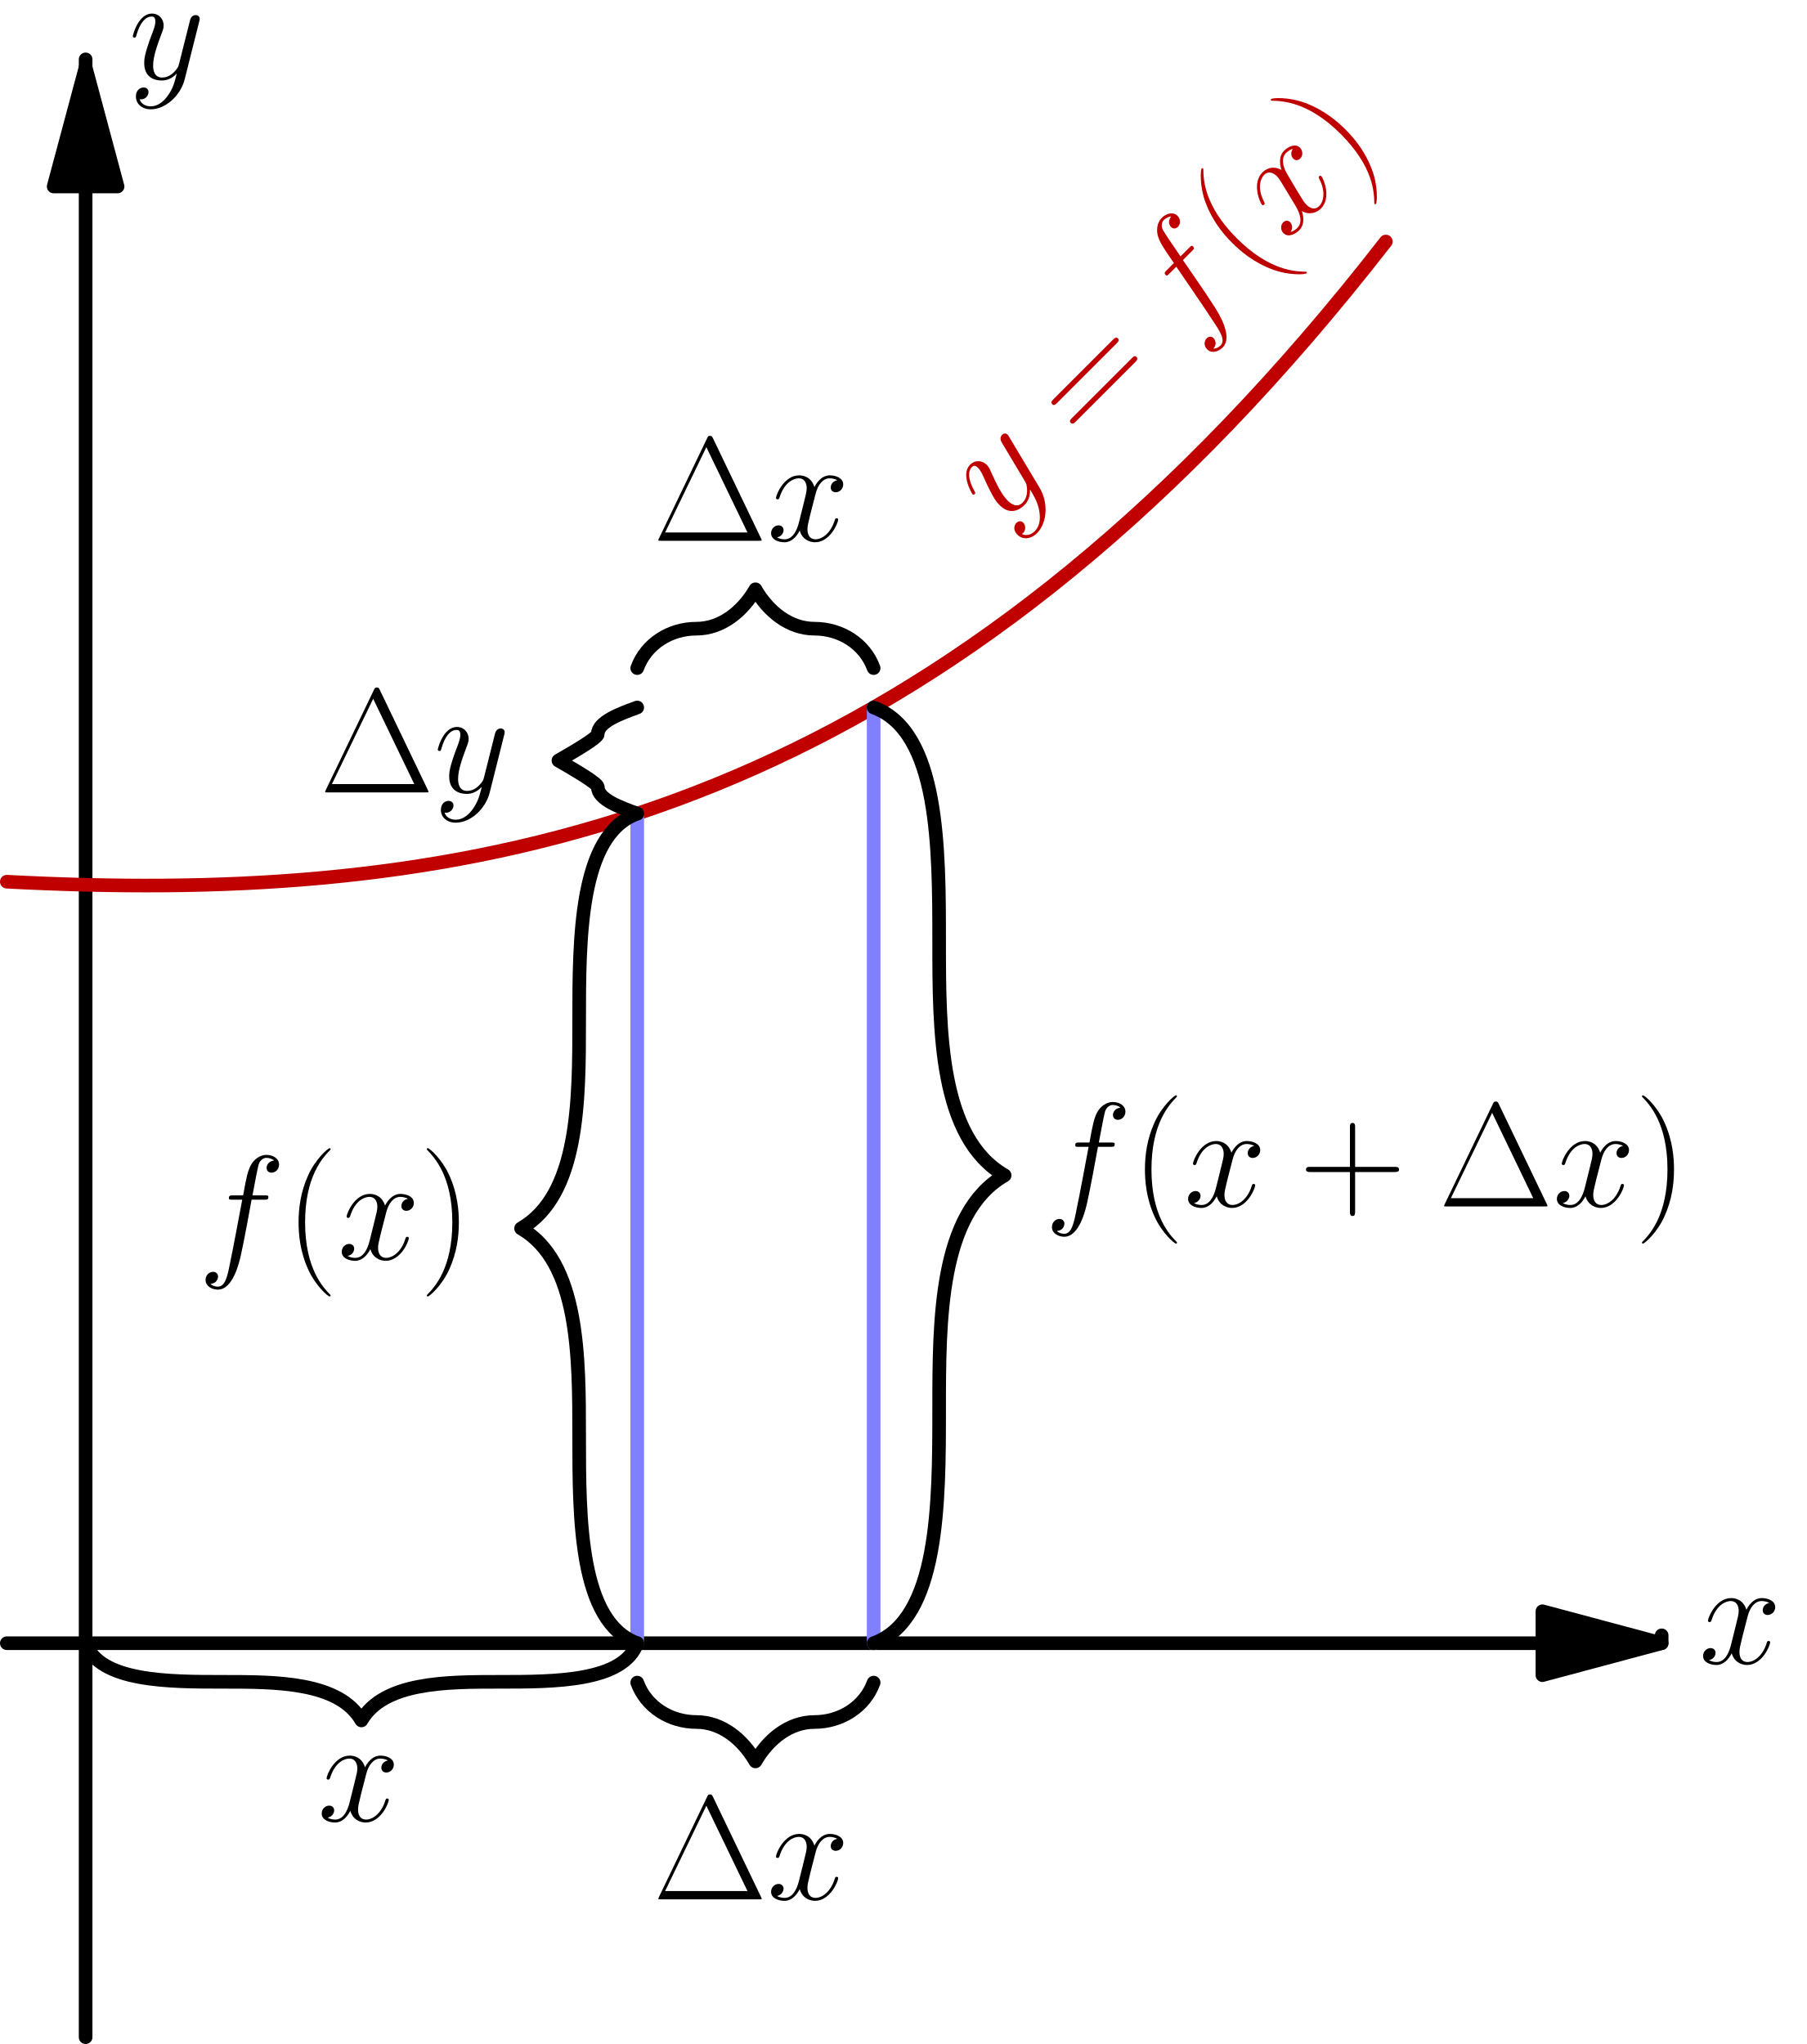
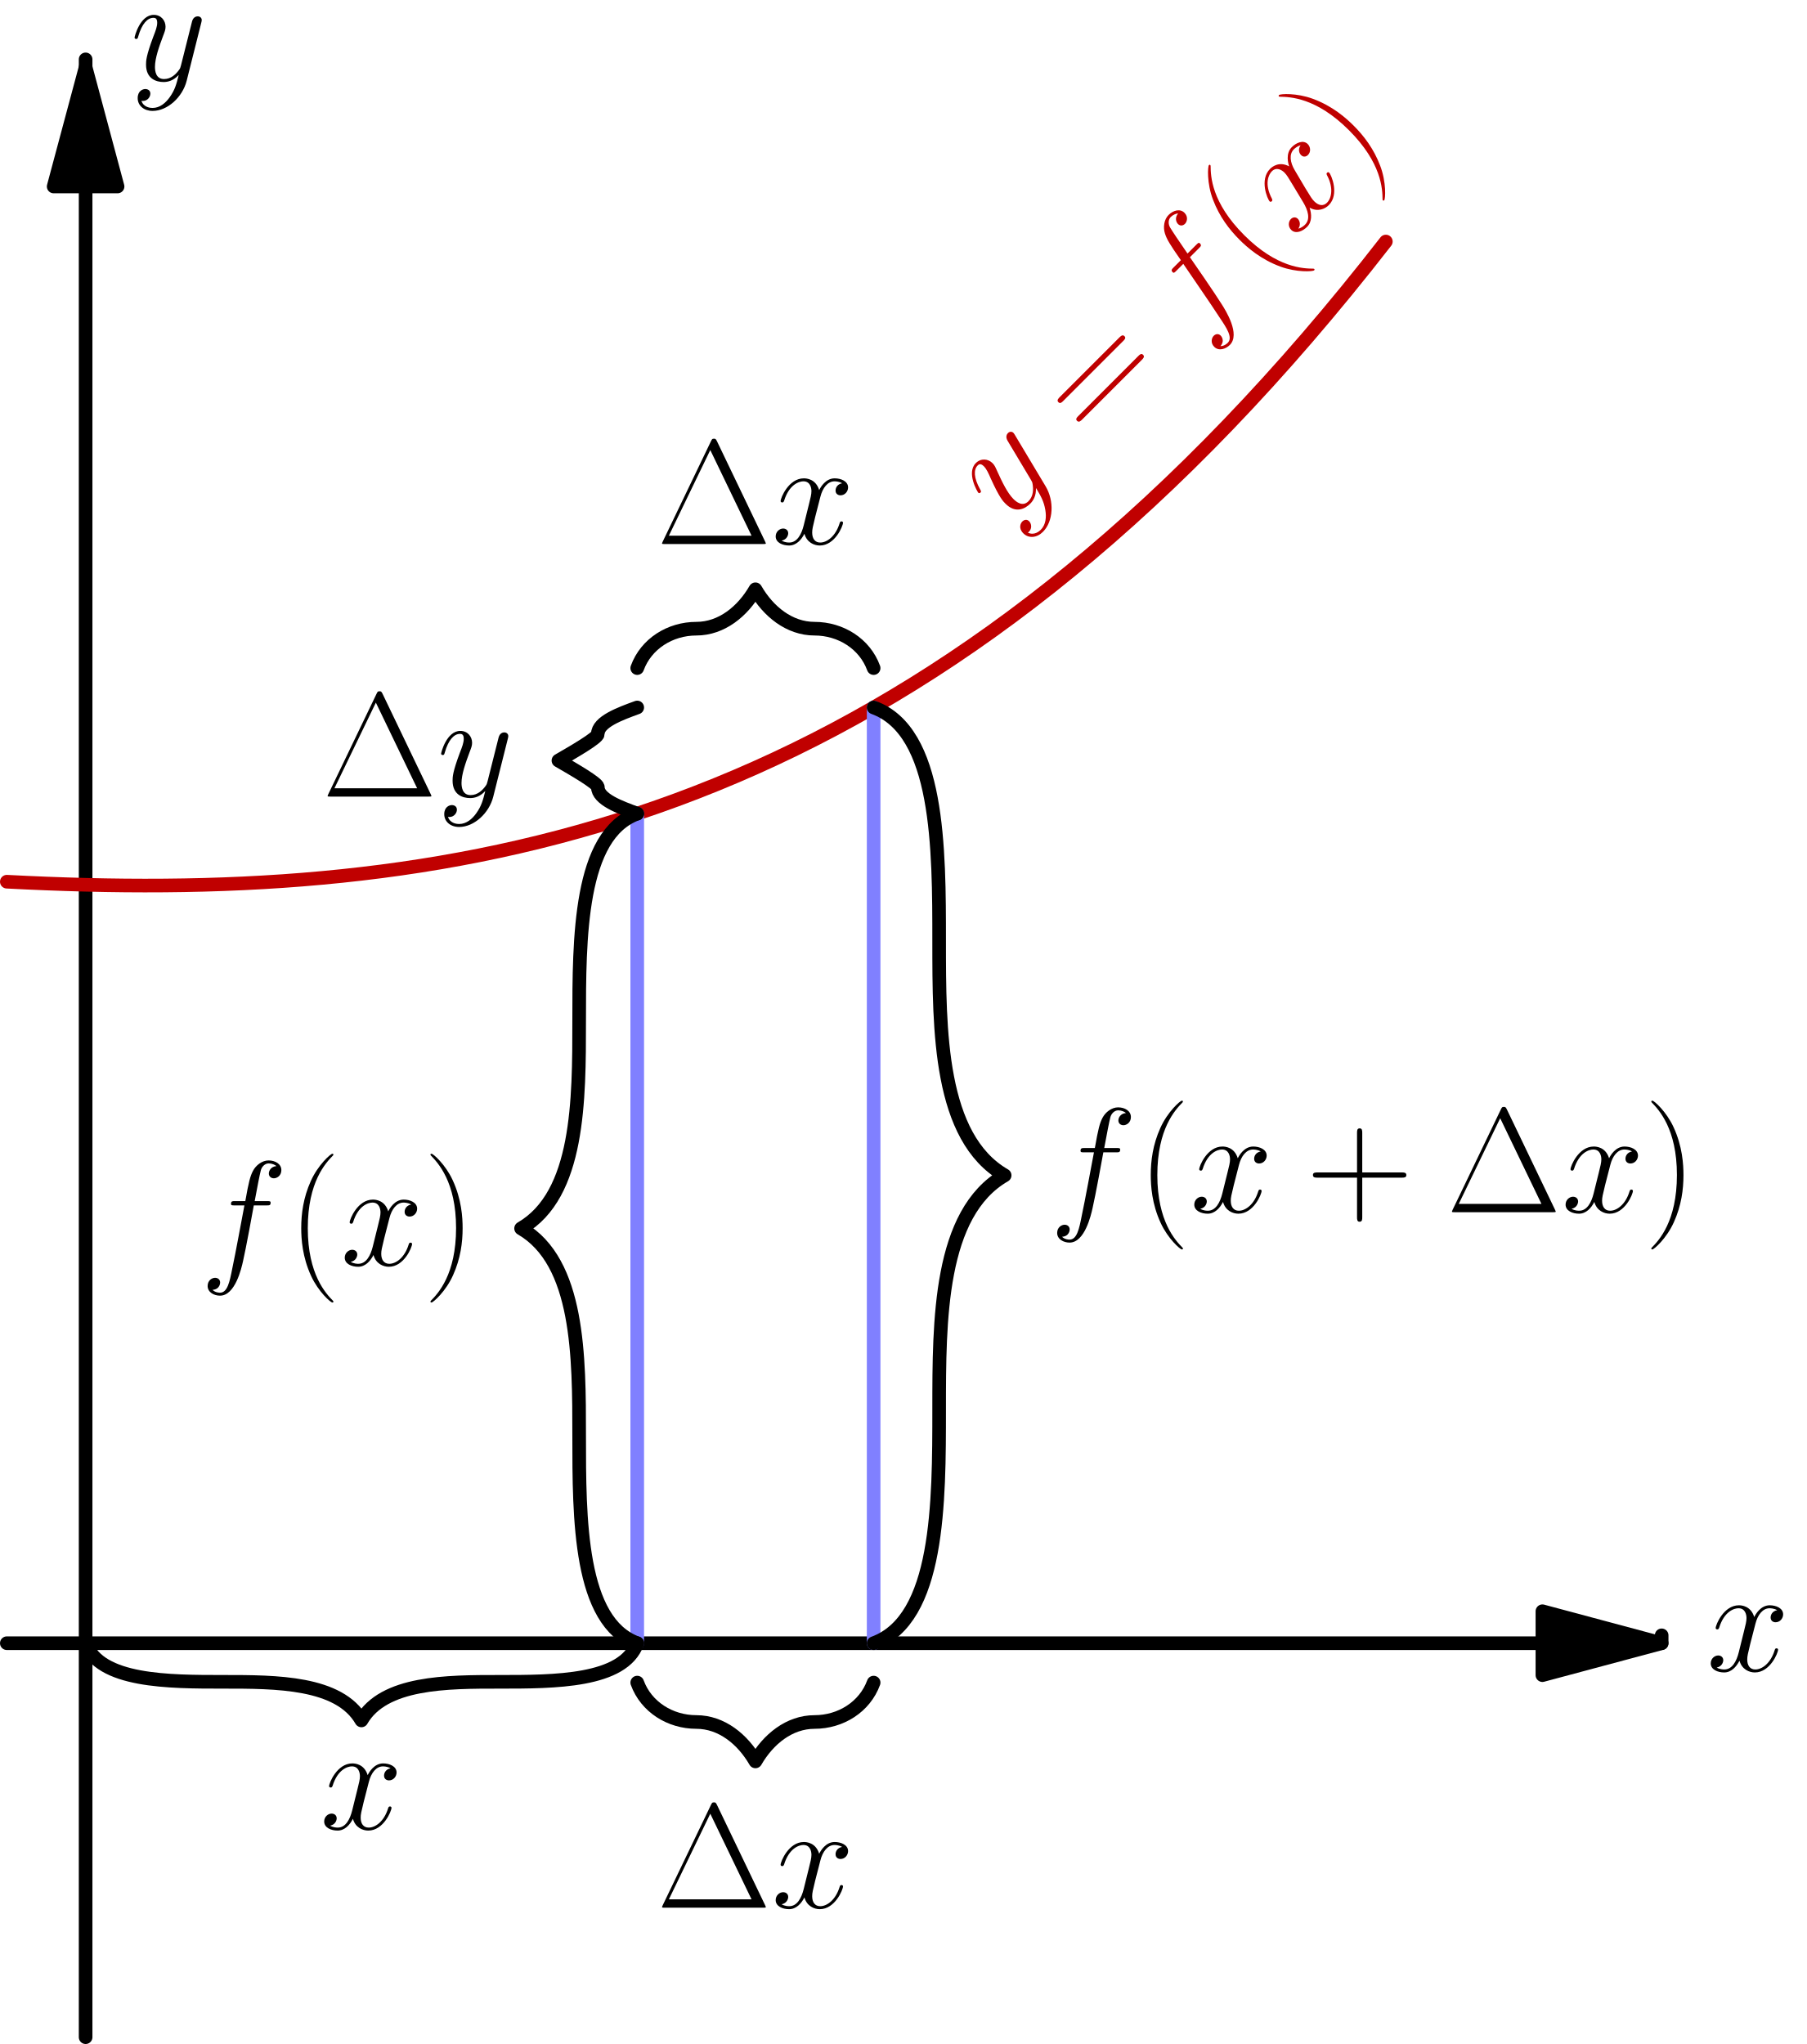
- <svg xmlns="http://www.w3.org/2000/svg" xmlns:xlink="http://www.w3.org/1999/xlink" height="341.433pt" version="1.1" viewBox="56.621 54.06 301.694 341.433" width="301.694pt">
+ <svg xmlns="http://www.w3.org/2000/svg" xmlns:xlink="http://www.w3.org/1999/xlink" height="340.158pt" version="1.1" viewBox="56.409 53.858 300.567 340.158" width="300.567pt">
  <defs>
-     <path d="M11.055 -9.964C11.551 -9.964 11.749 -9.964 11.749 -10.435C11.749 -10.683 11.551 -10.683 11.105 -10.683H9.097C9.568 -13.236 9.915 -14.996 10.113 -15.789C10.262 -16.384 10.782 -16.954 11.427 -16.954C11.947 -16.954 12.468 -16.731 12.716 -16.508C11.749 -16.409 11.452 -15.69 11.452 -15.269C11.452 -14.773 11.823 -14.476 12.294 -14.476C12.79 -14.476 13.534 -14.897 13.534 -15.839C13.534 -16.88 12.493 -17.45 11.402 -17.45C10.336 -17.45 9.295 -16.657 8.799 -15.69C8.353 -14.823 8.105 -13.93 7.535 -10.683H5.875C5.404 -10.683 5.156 -10.683 5.156 -10.237C5.156 -9.964 5.304 -9.964 5.8 -9.964H7.387C6.94 -7.659 5.924 -2.057 5.354 0.595C4.933 2.751 4.561 4.561 3.321 4.561C3.247 4.561 2.528 4.561 2.082 4.09C3.346 3.991 3.346 2.9 3.346 2.875C3.346 2.38 2.974 2.082 2.503 2.082C2.008 2.082 1.264 2.503 1.264 3.445C1.264 4.511 2.355 5.057 3.321 5.057C5.85 5.057 6.891 0.521 7.163 -0.719C7.61 -2.627 8.824 -9.221 8.948 -9.964H11.055Z" id="g0-102" />
-     <path d="M11.749 -10.113C10.956 -9.964 10.658 -9.37 10.658 -8.899C10.658 -8.304 11.129 -8.105 11.476 -8.105C12.22 -8.105 12.741 -8.75 12.741 -9.419C12.741 -10.46 11.551 -10.931 10.51 -10.931C8.998 -10.931 8.155 -9.444 7.932 -8.973C7.362 -10.832 5.825 -10.931 5.379 -10.931C2.851 -10.931 1.512 -7.684 1.512 -7.139C1.512 -7.04 1.611 -6.916 1.785 -6.916C1.983 -6.916 2.033 -7.064 2.082 -7.163C2.925 -9.915 4.586 -10.435 5.304 -10.435C6.42 -10.435 6.643 -9.394 6.643 -8.799C6.643 -8.254 6.494 -7.684 6.197 -6.494L5.354 -3.098C4.982 -1.611 4.263 -0.248 2.95 -0.248C2.826 -0.248 2.206 -0.248 1.686 -0.57C2.578 -0.744 2.776 -1.487 2.776 -1.785C2.776 -2.28 2.404 -2.578 1.933 -2.578C1.339 -2.578 0.694 -2.057 0.694 -1.264C0.694 -0.223 1.859 0.248 2.925 0.248C4.115 0.248 4.957 -0.694 5.478 -1.71C5.875 -0.248 7.114 0.248 8.031 0.248C10.559 0.248 11.898 -2.999 11.898 -3.545C11.898 -3.668 11.799 -3.768 11.65 -3.768C11.427 -3.768 11.402 -3.644 11.328 -3.445C10.658 -1.264 9.221 -0.248 8.105 -0.248C7.238 -0.248 6.767 -0.892 6.767 -1.909C6.767 -2.454 6.866 -2.851 7.263 -4.486L8.13 -7.857C8.502 -9.345 9.345 -10.435 10.485 -10.435C10.534 -10.435 11.229 -10.435 11.749 -10.113Z" id="g0-120" />
-     <path d="M6.519 2.776C5.85 3.718 4.883 4.561 3.668 4.561C3.371 4.561 2.181 4.511 1.809 3.371C1.884 3.396 2.008 3.396 2.057 3.396C2.801 3.396 3.297 2.751 3.297 2.181S2.826 1.413 2.454 1.413C2.057 1.413 1.19 1.71 1.19 2.925C1.19 4.189 2.256 5.057 3.668 5.057C6.147 5.057 8.651 2.776 9.345 0.025L11.774 -9.642C11.799 -9.766 11.848 -9.915 11.848 -10.063C11.848 -10.435 11.551 -10.683 11.179 -10.683C10.956 -10.683 10.435 -10.584 10.237 -9.84L8.403 -2.553C8.279 -2.107 8.279 -2.057 8.081 -1.785C7.585 -1.091 6.767 -0.248 5.577 -0.248C4.189 -0.248 4.065 -1.611 4.065 -2.28C4.065 -3.693 4.734 -5.602 5.404 -7.387C5.676 -8.105 5.825 -8.452 5.825 -8.948C5.825 -9.989 5.081 -10.931 3.867 -10.931C1.586 -10.931 0.669 -7.337 0.669 -7.139C0.669 -7.04 0.768 -6.916 0.942 -6.916C1.165 -6.916 1.19 -7.015 1.289 -7.362C1.884 -9.444 2.826 -10.435 3.792 -10.435C4.016 -10.435 4.437 -10.435 4.437 -9.617C4.437 -8.973 4.164 -8.254 3.792 -7.312C2.578 -4.065 2.578 -3.247 2.578 -2.652C2.578 -0.297 4.263 0.248 5.503 0.248C6.222 0.248 7.114 0.025 7.981 -0.892L8.006 -0.868C7.634 0.595 7.387 1.562 6.519 2.776Z" id="g0-121" />
-     <path d="M10.063 -17.103C9.865 -17.524 9.766 -17.524 9.568 -17.524C9.27 -17.524 9.246 -17.475 9.072 -17.128L1.041 -0.421C1.016 -0.372 0.917 -0.149 0.917 -0.124C0.917 -0.025 0.942 0 1.388 0H17.723C18.169 0 18.194 -0.025 18.194 -0.124C18.194 -0.149 18.095 -0.372 18.07 -0.421L10.063 -17.103ZM8.948 -15.641L15.814 -1.388H2.057L8.948 -15.641Z" id="g1-1" />
-     <path d="M7.585 6.048C7.585 6.023 7.585 5.974 7.51 5.899C6.37 4.734 3.321 1.562 3.321 -6.172S6.321 -17.053 7.535 -18.293C7.535 -18.318 7.585 -18.367 7.585 -18.442S7.51 -18.566 7.411 -18.566C7.139 -18.566 5.032 -16.731 3.817 -14.005C2.578 -11.253 2.231 -8.576 2.231 -6.197C2.231 -4.412 2.404 -1.388 3.892 1.809C5.081 4.387 7.114 6.197 7.411 6.197C7.535 6.197 7.585 6.147 7.585 6.048Z" id="g1-40" />
-     <path d="M6.519 -6.172C6.519 -7.957 6.345 -10.981 4.858 -14.178C3.668 -16.756 1.636 -18.566 1.339 -18.566C1.264 -18.566 1.165 -18.541 1.165 -18.417C1.165 -18.367 1.19 -18.342 1.215 -18.293C2.404 -17.053 5.428 -13.905 5.428 -6.197C5.428 1.537 2.429 4.685 1.215 5.924C1.19 5.974 1.165 5.998 1.165 6.048C1.165 6.172 1.264 6.197 1.339 6.197C1.611 6.197 3.718 4.363 4.933 1.636C6.172 -1.115 6.519 -3.792 6.519 -6.172Z" id="g1-41" />
-     <path d="M9.345 -5.751H15.913C16.26 -5.751 16.682 -5.751 16.682 -6.172C16.682 -6.618 16.285 -6.618 15.913 -6.618H9.345V-13.187C9.345 -13.534 9.345 -13.955 8.923 -13.955C8.477 -13.955 8.477 -13.559 8.477 -13.187V-6.618H1.909C1.562 -6.618 1.14 -6.618 1.14 -6.197C1.14 -5.751 1.537 -5.751 1.909 -5.751H8.477V0.818C8.477 1.165 8.477 1.586 8.899 1.586C9.345 1.586 9.345 1.19 9.345 0.818V-5.751Z" id="g1-43" />
-     <path d="M15.938 -7.957C16.31 -7.957 16.682 -7.957 16.682 -8.378C16.682 -8.824 16.26 -8.824 15.839 -8.824H1.983C1.562 -8.824 1.14 -8.824 1.14 -8.378C1.14 -7.957 1.512 -7.957 1.884 -7.957H15.938ZM15.839 -3.545C16.26 -3.545 16.682 -3.545 16.682 -3.991C16.682 -4.412 16.31 -4.412 15.938 -4.412H1.884C1.512 -4.412 1.14 -4.412 1.14 -3.991C1.14 -3.545 1.562 -3.545 1.983 -3.545H15.839Z" id="g1-61" />
+     <path d="M11.097 -10.002C11.594 -10.002 11.793 -10.002 11.793 -10.475C11.793 -10.723 11.594 -10.723 11.146 -10.723H9.131C9.604 -13.286 9.952 -15.052 10.151 -15.849C10.3 -16.446 10.823 -17.018 11.47 -17.018C11.992 -17.018 12.515 -16.794 12.763 -16.57C11.793 -16.471 11.495 -15.749 11.495 -15.326C11.495 -14.829 11.868 -14.53 12.341 -14.53C12.838 -14.53 13.585 -14.953 13.585 -15.898C13.585 -16.943 12.54 -17.515 11.445 -17.515C10.375 -17.515 9.33 -16.719 8.832 -15.749C8.385 -14.878 8.136 -13.983 7.564 -10.723H5.897C5.424 -10.723 5.175 -10.723 5.175 -10.275C5.175 -10.002 5.324 -10.002 5.822 -10.002H7.414C6.966 -7.688 5.946 -2.065 5.374 0.597C4.951 2.762 4.578 4.578 3.334 4.578C3.259 4.578 2.538 4.578 2.09 4.105C3.359 4.006 3.359 2.911 3.359 2.886C3.359 2.388 2.986 2.09 2.513 2.09C2.015 2.09 1.269 2.513 1.269 3.458C1.269 4.528 2.364 5.076 3.334 5.076C5.872 5.076 6.917 0.522 7.19 -0.722C7.638 -2.637 8.857 -9.255 8.982 -10.002H11.097Z" id="g0-102" />
+     <path d="M11.793 -10.151C10.997 -10.002 10.698 -9.405 10.698 -8.932C10.698 -8.335 11.171 -8.136 11.519 -8.136C12.266 -8.136 12.788 -8.783 12.788 -9.454C12.788 -10.499 11.594 -10.972 10.549 -10.972C9.031 -10.972 8.186 -9.479 7.962 -9.007C7.389 -10.873 5.847 -10.972 5.399 -10.972C2.861 -10.972 1.518 -7.713 1.518 -7.165C1.518 -7.066 1.617 -6.942 1.791 -6.942C1.99 -6.942 2.04 -7.091 2.09 -7.19C2.936 -9.952 4.603 -10.475 5.324 -10.475C6.444 -10.475 6.668 -9.43 6.668 -8.832C6.668 -8.285 6.519 -7.713 6.22 -6.519L5.374 -3.11C5.001 -1.617 4.279 -0.249 2.961 -0.249C2.836 -0.249 2.214 -0.249 1.692 -0.572C2.588 -0.746 2.787 -1.493 2.787 -1.791C2.787 -2.289 2.413 -2.588 1.941 -2.588C1.344 -2.588 0.697 -2.065 0.697 -1.269C0.697 -0.224 1.866 0.249 2.936 0.249C4.13 0.249 4.976 -0.697 5.498 -1.717C5.897 -0.249 7.141 0.249 8.061 0.249C10.599 0.249 11.942 -3.01 11.942 -3.558C11.942 -3.682 11.843 -3.782 11.694 -3.782C11.47 -3.782 11.445 -3.657 11.37 -3.458C10.698 -1.269 9.255 -0.249 8.136 -0.249C7.265 -0.249 6.792 -0.896 6.792 -1.916C6.792 -2.463 6.892 -2.861 7.29 -4.503L8.161 -7.887C8.534 -9.38 9.38 -10.475 10.524 -10.475C10.574 -10.475 11.271 -10.475 11.793 -10.151Z" id="g0-120" />
+     <path d="M6.543 2.787C5.872 3.732 4.901 4.578 3.682 4.578C3.384 4.578 2.189 4.528 1.816 3.384C1.891 3.409 2.015 3.409 2.065 3.409C2.811 3.409 3.309 2.762 3.309 2.189S2.836 1.418 2.463 1.418C2.065 1.418 1.194 1.717 1.194 2.936C1.194 4.205 2.264 5.076 3.682 5.076C6.17 5.076 8.683 2.787 9.38 0.025L11.818 -9.678C11.843 -9.803 11.893 -9.952 11.893 -10.101C11.893 -10.475 11.594 -10.723 11.221 -10.723C10.997 -10.723 10.475 -10.624 10.275 -9.877L8.434 -2.563C8.31 -2.115 8.31 -2.065 8.111 -1.791C7.613 -1.095 6.792 -0.249 5.598 -0.249C4.205 -0.249 4.08 -1.617 4.08 -2.289C4.08 -3.707 4.752 -5.623 5.424 -7.414C5.698 -8.136 5.847 -8.484 5.847 -8.982C5.847 -10.027 5.1 -10.972 3.881 -10.972C1.592 -10.972 0.672 -7.364 0.672 -7.165C0.672 -7.066 0.771 -6.942 0.945 -6.942C1.169 -6.942 1.194 -7.041 1.294 -7.389C1.891 -9.479 2.836 -10.475 3.807 -10.475C4.031 -10.475 4.454 -10.475 4.454 -9.653C4.454 -9.007 4.18 -8.285 3.807 -7.34C2.588 -4.08 2.588 -3.259 2.588 -2.662C2.588 -0.299 4.279 0.249 5.523 0.249C6.245 0.249 7.141 0.025 8.011 -0.896L8.036 -0.871C7.663 0.597 7.414 1.567 6.543 2.787Z" id="g0-121" />
+     <path d="M10.101 -17.167C9.902 -17.59 9.803 -17.59 9.604 -17.59C9.305 -17.59 9.28 -17.54 9.106 -17.192L1.045 -0.423C1.02 -0.373 0.921 -0.149 0.921 -0.124C0.921 -0.025 0.945 0 1.393 0H17.789C18.237 0 18.262 -0.025 18.262 -0.124C18.262 -0.149 18.162 -0.373 18.137 -0.423L10.101 -17.167ZM8.982 -15.699L15.873 -1.393H2.065L8.982 -15.699Z" id="g1-1" />
+     <path d="M7.613 6.071C7.613 6.046 7.613 5.996 7.539 5.921C6.394 4.752 3.334 1.567 3.334 -6.195S6.344 -17.117 7.564 -18.361C7.564 -18.386 7.613 -18.436 7.613 -18.511S7.539 -18.635 7.439 -18.635C7.165 -18.635 5.051 -16.794 3.832 -14.057C2.588 -11.296 2.239 -8.608 2.239 -6.22C2.239 -4.429 2.413 -1.393 3.906 1.816C5.1 4.404 7.141 6.22 7.439 6.22C7.564 6.22 7.613 6.17 7.613 6.071Z" id="g1-40" />
+     <path d="M6.543 -6.195C6.543 -7.986 6.369 -11.022 4.876 -14.231C3.682 -16.819 1.642 -18.635 1.344 -18.635C1.269 -18.635 1.169 -18.61 1.169 -18.486C1.169 -18.436 1.194 -18.411 1.219 -18.361C2.413 -17.117 5.449 -13.958 5.449 -6.22C5.449 1.543 2.438 4.702 1.219 5.946C1.194 5.996 1.169 6.021 1.169 6.071C1.169 6.195 1.269 6.22 1.344 6.22C1.617 6.22 3.732 4.379 4.951 1.642C6.195 -1.12 6.543 -3.807 6.543 -6.195Z" id="g1-41" />
+     <path d="M9.38 -5.772H15.973C16.321 -5.772 16.744 -5.772 16.744 -6.195C16.744 -6.643 16.346 -6.643 15.973 -6.643H9.38V-13.236C9.38 -13.585 9.38 -14.007 8.957 -14.007C8.509 -14.007 8.509 -13.609 8.509 -13.236V-6.643H1.916C1.567 -6.643 1.144 -6.643 1.144 -6.22C1.144 -5.772 1.543 -5.772 1.916 -5.772H8.509V0.821C8.509 1.169 8.509 1.592 8.932 1.592C9.38 1.592 9.38 1.194 9.38 0.821V-5.772Z" id="g1-43" />
+     <path d="M15.998 -7.986C16.371 -7.986 16.744 -7.986 16.744 -8.409C16.744 -8.857 16.321 -8.857 15.898 -8.857H1.99C1.567 -8.857 1.144 -8.857 1.144 -8.409C1.144 -7.986 1.518 -7.986 1.891 -7.986H15.998ZM15.898 -3.558C16.321 -3.558 16.744 -3.558 16.744 -4.006C16.744 -4.429 16.371 -4.429 15.998 -4.429H1.891C1.518 -4.429 1.144 -4.429 1.144 -4.006C1.144 -3.558 1.567 -3.558 1.99 -3.558H15.898Z" id="g1-61" />
  </defs>
-   <g id="page1">
+   <g id="page1" transform="matrix(0.996264 0 0 0.996264 0 0)">
    <g transform="matrix(1 0 0 1 70.9215 328.543)">
      <path d="M 243.332 0L -13.162 -0" fill="none" stroke="#000000" stroke-linecap="round" stroke-linejoin="round" stroke-miterlimit="10.037" stroke-width="2.276" />
    </g>
    <g transform="matrix(1 0 0 1 70.9215 328.543)">
-       <path d="M 263.249 2.29146e-15L 243.332 -5.337L 243.332 5.337L 263.249 2.29146e-15Z" fill="#000000" />
+       <path d="M 263.249 0L 243.332 -5.337L 243.332 5.337L 263.249 0Z" fill="#000000" />
    </g>
    <g transform="matrix(1 0 0 1 70.9215 328.543)">
-       <path d="M 263.249 2.29146e-15L 243.332 -5.337L 243.332 5.337L 263.249 2.29146e-15Z" fill="none" stroke="#000000" stroke-linecap="round" stroke-linejoin="round" stroke-miterlimit="10.037" stroke-width="2.276" />
+       <path d="M 263.249 0L 243.332 -5.337L 243.332 5.337L 263.249 0Z" fill="none" stroke="#000000" stroke-linecap="round" stroke-linejoin="round" stroke-miterlimit="10.037" stroke-width="2.276" />
    </g>
    <g transform="matrix(1 0 0 1 70.9215 328.543)">
      <path d="M 263.249 0L 263.249 -1.316" fill="none" stroke="#000000" stroke-linecap="round" stroke-linejoin="round" stroke-miterlimit="10.037" stroke-width="2.276" />
    </g>
-     <use x="340.397" xlink:href="#g0-120" y="331.936" />
+     <use x="341.674" xlink:href="#g0-120" y="333.181" />
    <g transform="matrix(1 0 0 1 70.9215 328.543)">
      <path d="M 0 -243.332L 0 65.812" fill="none" stroke="#000000" stroke-linecap="round" stroke-linejoin="round" stroke-miterlimit="10.037" stroke-width="2.276" />
    </g>
    <g transform="matrix(1 0 0 1 70.9215 328.543)">
-       <path d="M 2.29146e-15 -263.249L -5.337 -243.332L 5.337 -243.332L 2.29146e-15 -263.249Z" fill="#000000" />
+       <path d="M 0 -263.249L -5.337 -243.332L 5.337 -243.332L 0 -263.249Z" fill="#000000" />
    </g>
    <g transform="matrix(1 0 0 1 70.9215 328.543)">
-       <path d="M 2.29146e-15 -263.249L -5.337 -243.332L 5.337 -243.332L 2.29146e-15 -263.249Z" fill="none" stroke="#000000" stroke-linecap="round" stroke-linejoin="round" stroke-miterlimit="10.037" stroke-width="2.276" />
+       <path d="M 0 -263.249L -5.337 -243.332L 5.337 -243.332L 0 -263.249Z" fill="none" stroke="#000000" stroke-linecap="round" stroke-linejoin="round" stroke-miterlimit="10.037" stroke-width="2.276" />
    </g>
    <g transform="matrix(1 0 0 1 70.9215 328.543)">
      <path d="M 0 -263.249L 0 -264.565" fill="none" stroke="#000000" stroke-linecap="round" stroke-linejoin="round" stroke-miterlimit="10.037" stroke-width="2.276" />
    </g>
-     <use x="78.132" xlink:href="#g0-121" y="67.261" />
+     <use x="78.425" xlink:href="#g0-121" y="67.513" />
    <g transform="matrix(1 0 0 1 70.9215 328.543)">
      <path d="M -13.162 -127.202C -10.969 -127.087 -8.776 -126.987 -6.581 -126.901C -4.388 -126.815 -2.194 -126.743 0 -126.688C 2.193 -126.633 4.387 -126.595 6.581 -126.575C 8.775 -126.555 10.969 -126.552 13.162 -126.57C 15.357 -126.587 17.55 -126.625 19.744 -126.683C 21.938 -126.742 24.132 -126.822 26.325 -126.925C 28.52 -127.028 30.714 -127.155 32.906 -127.305C 35.102 -127.456 37.296 -127.632 39.487 -127.834C 41.684 -128.036 43.878 -128.264 46.069 -128.52C 48.266 -128.776 50.46 -129.06 52.65 -129.374C 54.848 -129.688 57.042 -130.031 59.231 -130.405C 61.43 -130.781 63.624 -131.187 65.812 -131.624C 68.013 -132.064 70.207 -132.536 72.393 -133.041C 74.595 -133.549 76.789 -134.09 78.975 -134.665C 81.178 -135.244 83.372 -135.858 85.556 -136.506C 87.76 -137.16 89.954 -137.849 92.137 -138.574C 94.343 -139.306 96.537 -140.075 98.718 -140.879C 100.926 -141.693 103.12 -142.544 105.299 -143.431C 107.509 -144.33 109.703 -145.267 111.881 -146.24C 114.092 -147.227 116.286 -148.253 118.462 -149.315C 120.674 -150.394 122.868 -151.512 125.043 -152.666C 127.257 -153.841 129.451 -155.054 131.624 -156.304C 133.84 -157.578 136.034 -158.89 138.206 -160.238C 140.423 -161.614 142.617 -163.028 144.787 -164.478C 147.005 -165.96 149.199 -167.479 151.368 -169.034C 153.588 -170.625 155.782 -172.253 157.949 -173.915C 160.171 -175.619 162.364 -177.359 164.53 -179.132C 166.753 -180.952 168.947 -182.807 171.112 -184.695C 173.335 -186.634 175.529 -188.608 177.693 -190.613C 179.918 -192.675 182.111 -194.77 184.274 -196.897C 186.5 -199.085 188.693 -201.305 190.855 -203.555C 193.082 -205.872 195.275 -208.221 197.436 -210.599C 199.664 -213.049 201.857 -215.529 204.018 -218.037C 206.245 -220.623 208.438 -223.238 210.599 -225.88C 212.827 -228.605 215.021 -231.358 217.18 -234.138" fill="none" stroke="#c00000" stroke-linecap="round" stroke-linejoin="round" stroke-miterlimit="10.037" stroke-width="2.276" />
    </g>
    <g fill="#bf0000" transform="matrix(0.707107 -0.707107 0.707107 0.707107 -36.8187 204.148)">
-       <use x="228.019" xlink:href="#g0-121" y="140.342" />
-       <use x="247.584" xlink:href="#g1-61" y="140.342" />
-       <use x="272.245" xlink:href="#g0-102" y="140.342" />
-       <use x="286.81" xlink:href="#g1-40" y="140.342" />
-       <use x="295.555" xlink:href="#g0-120" y="140.342" />
-       <use x="309.295" xlink:href="#g1-41" y="140.342" />
+       <use x="228.874" xlink:href="#g0-121" y="140.868" />
+       <use x="248.557" xlink:href="#g1-61" y="140.868" />
+       <use x="273.377" xlink:href="#g0-102" y="140.868" />
+       <use x="288.042" xlink:href="#g1-40" y="140.868" />
+       <use x="296.852" xlink:href="#g0-120" y="140.868" />
+       <use x="310.696" xlink:href="#g1-41" y="140.868" />
    </g>
    <g transform="matrix(1 0 0 1 70.9215 328.543)">
      <path d="M 92.137 0L 92.137 -138.574" fill="none" stroke="#8080ff" stroke-linecap="round" stroke-linejoin="round" stroke-miterlimit="10.037" stroke-width="2.276" />
    </g>
    <g transform="matrix(1 0 0 1 70.9215 328.543)">
      <path d="M 131.624 0L 131.624 -156.304" fill="none" stroke="#8080ff" stroke-linecap="round" stroke-linejoin="round" stroke-miterlimit="10.037" stroke-width="2.276" />
    </g>
    <g transform="matrix(1 0 0 1 70.9215 328.543)">
      <path d="M 92.137 0C 89.79 6.45 78.287 6.45 69.103 6.45C 60.336 6.45 49.792 6.45 46.069 12.899C 42.345 6.45 31.801 6.45 23.034 6.45C 13.851 6.45 2.347 6.45 0 -1.12835e-14" fill="none" stroke="#000000" stroke-linecap="round" stroke-linejoin="round" stroke-miterlimit="10.037" stroke-width="2.276" />
    </g>
-     <use x="109.661" xlink:href="#g0-120" y="358.251" />
+     <use x="110.072" xlink:href="#g0-120" y="359.594" />
    <g transform="matrix(1 0 0 1 70.9215 328.543)">
      <path d="M 131.624 6.581C 130.142 10.652 126.117 13.162 121.752 13.162C 117.534 13.162 114.014 16.048 111.881 19.744C 109.747 16.048 106.227 13.162 102.009 13.162C 97.644 13.162 93.619 10.652 92.137 6.581" fill="none" stroke="#000000" stroke-linecap="round" stroke-linejoin="round" stroke-miterlimit="10.037" stroke-width="2.276" />
    </g>
-     <use x="165.658" xlink:href="#g1-1" y="371.332" />
-     <use x="184.724" xlink:href="#g0-120" y="371.332" />
+     <use x="166.279" xlink:href="#g1-1" y="372.724" />
+     <use x="185.489" xlink:href="#g0-120" y="372.724" />
    <g transform="matrix(1 0 0 1 70.9215 328.543)">
      <path d="M 92.137 0C 82.437 -3.531 82.437 -20.831 82.437 -34.644C 82.437 -47.828 82.437 -63.687 72.737 -69.287C 82.437 -74.887 82.437 -90.746 82.437 -103.931C 82.437 -117.743 82.437 -135.043 92.137 -138.574" fill="none" stroke="#000000" stroke-linecap="round" stroke-linejoin="round" stroke-miterlimit="10.037" stroke-width="2.276" />
    </g>
-     <use x="89.696" xlink:href="#g0-102" y="264.423" />
-     <use x="104.261" xlink:href="#g1-40" y="264.423" />
-     <use x="113.006" xlink:href="#g0-120" y="264.423" />
-     <use x="126.746" xlink:href="#g1-41" y="264.423" />
+     <use x="90.032" xlink:href="#g0-102" y="265.415" />
+     <use x="104.697" xlink:href="#g1-40" y="265.415" />
+     <use x="113.508" xlink:href="#g0-120" y="265.415" />
+     <use x="127.351" xlink:href="#g1-41" y="265.415" />
    <g transform="matrix(1 0 0 1 70.9215 328.543)">
      <path d="M 131.624 -156.304C 142.566 -152.322 142.566 -132.807 142.566 -117.228C 142.566 -102.356 142.566 -84.469 153.507 -78.152C 142.566 -71.835 142.566 -53.947 142.566 -39.076C 142.566 -23.496 142.566 -3.982 131.624 0" fill="none" stroke="#000000" stroke-linecap="round" stroke-linejoin="round" stroke-miterlimit="10.037" stroke-width="2.276" />
    </g>
-     <use x="231.066" xlink:href="#g0-102" y="255.591" />
-     <use x="245.631" xlink:href="#g1-40" y="255.591" />
-     <use x="254.376" xlink:href="#g0-120" y="255.591" />
-     <use x="273.624" xlink:href="#g1-43" y="255.591" />
-     <use x="296.909" xlink:href="#g1-1" y="255.591" />
-     <use x="315.975" xlink:href="#g0-120" y="255.591" />
-     <use x="329.715" xlink:href="#g1-41" y="255.591" />
+     <use x="231.932" xlink:href="#g0-102" y="256.55" />
+     <use x="246.597" xlink:href="#g1-40" y="256.55" />
+     <use x="255.407" xlink:href="#g0-120" y="256.55" />
+     <use x="274.78" xlink:href="#g1-43" y="256.55" />
+     <use x="298.218" xlink:href="#g1-1" y="256.55" />
+     <use x="317.428" xlink:href="#g0-120" y="256.55" />
+     <use x="331.271" xlink:href="#g1-41" y="256.55" />
    <g transform="matrix(1 0 0 1 70.9215 328.543)">
      <path d="M 92.137 -138.574C 89.272 -139.617 85.556 -140.969 85.556 -143.007C 85.556 -143.639 81.489 -145.987 78.975 -147.439C 81.489 -148.891 85.556 -151.239 85.556 -151.871C 85.556 -153.908 89.272 -155.261 92.137 -156.304" fill="none" stroke="#000000" stroke-linecap="round" stroke-linejoin="round" stroke-miterlimit="10.037" stroke-width="2.276" />
    </g>
-     <use x="110.007" xlink:href="#g1-1" y="186.425" />
-     <use x="129.073" xlink:href="#g0-121" y="186.425" />
+     <use x="110.42" xlink:href="#g1-1" y="187.124" />
+     <use x="129.629" xlink:href="#g0-121" y="187.124" />
    <g transform="matrix(1 0 0 1 70.9215 328.543)">
      <path d="M 92.137 -162.885C 93.619 -166.956 97.644 -169.466 102.009 -169.466C 106.227 -169.466 109.747 -172.352 111.881 -176.047C 114.014 -172.352 117.534 -169.466 121.752 -169.466C 126.117 -169.466 130.142 -166.956 131.624 -162.885" fill="none" stroke="#000000" stroke-linecap="round" stroke-linejoin="round" stroke-miterlimit="10.037" stroke-width="2.276" />
    </g>
-     <use x="165.658" xlink:href="#g1-1" y="144.394" />
-     <use x="184.724" xlink:href="#g0-120" y="144.394" />
+     <use x="166.279" xlink:href="#g1-1" y="144.935" />
+     <use x="185.489" xlink:href="#g0-120" y="144.935" />
  </g>
</svg>
